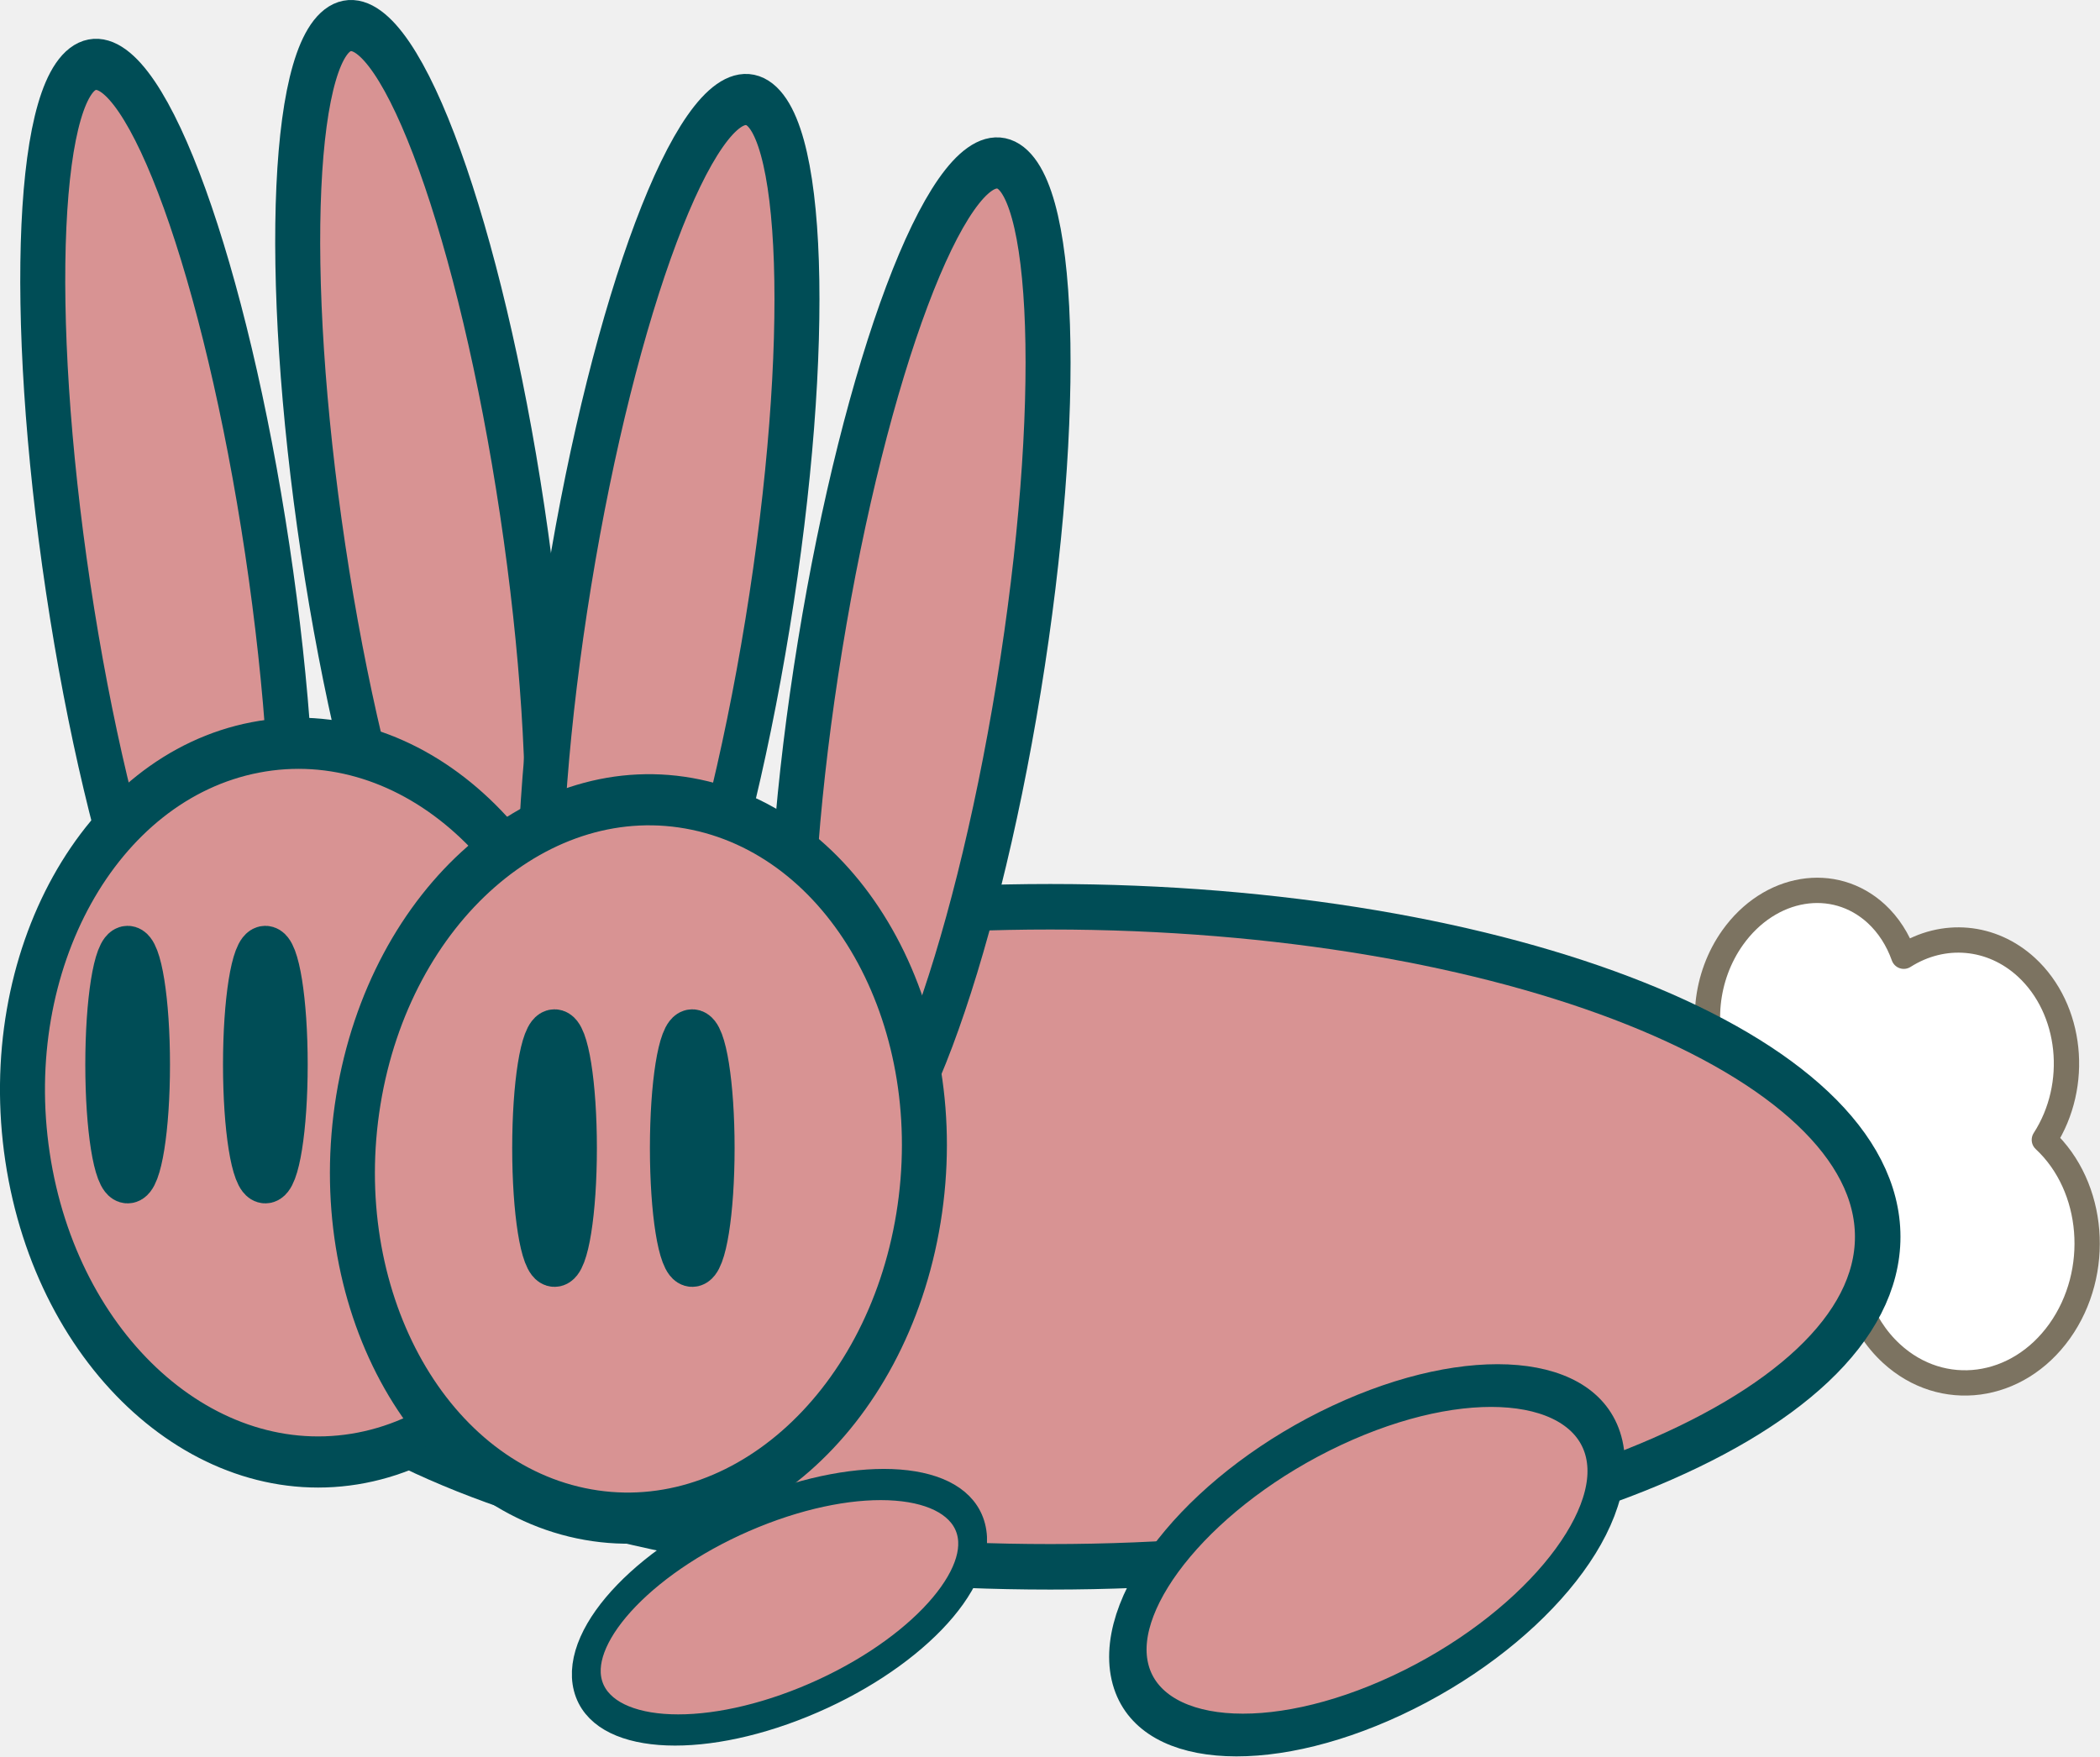
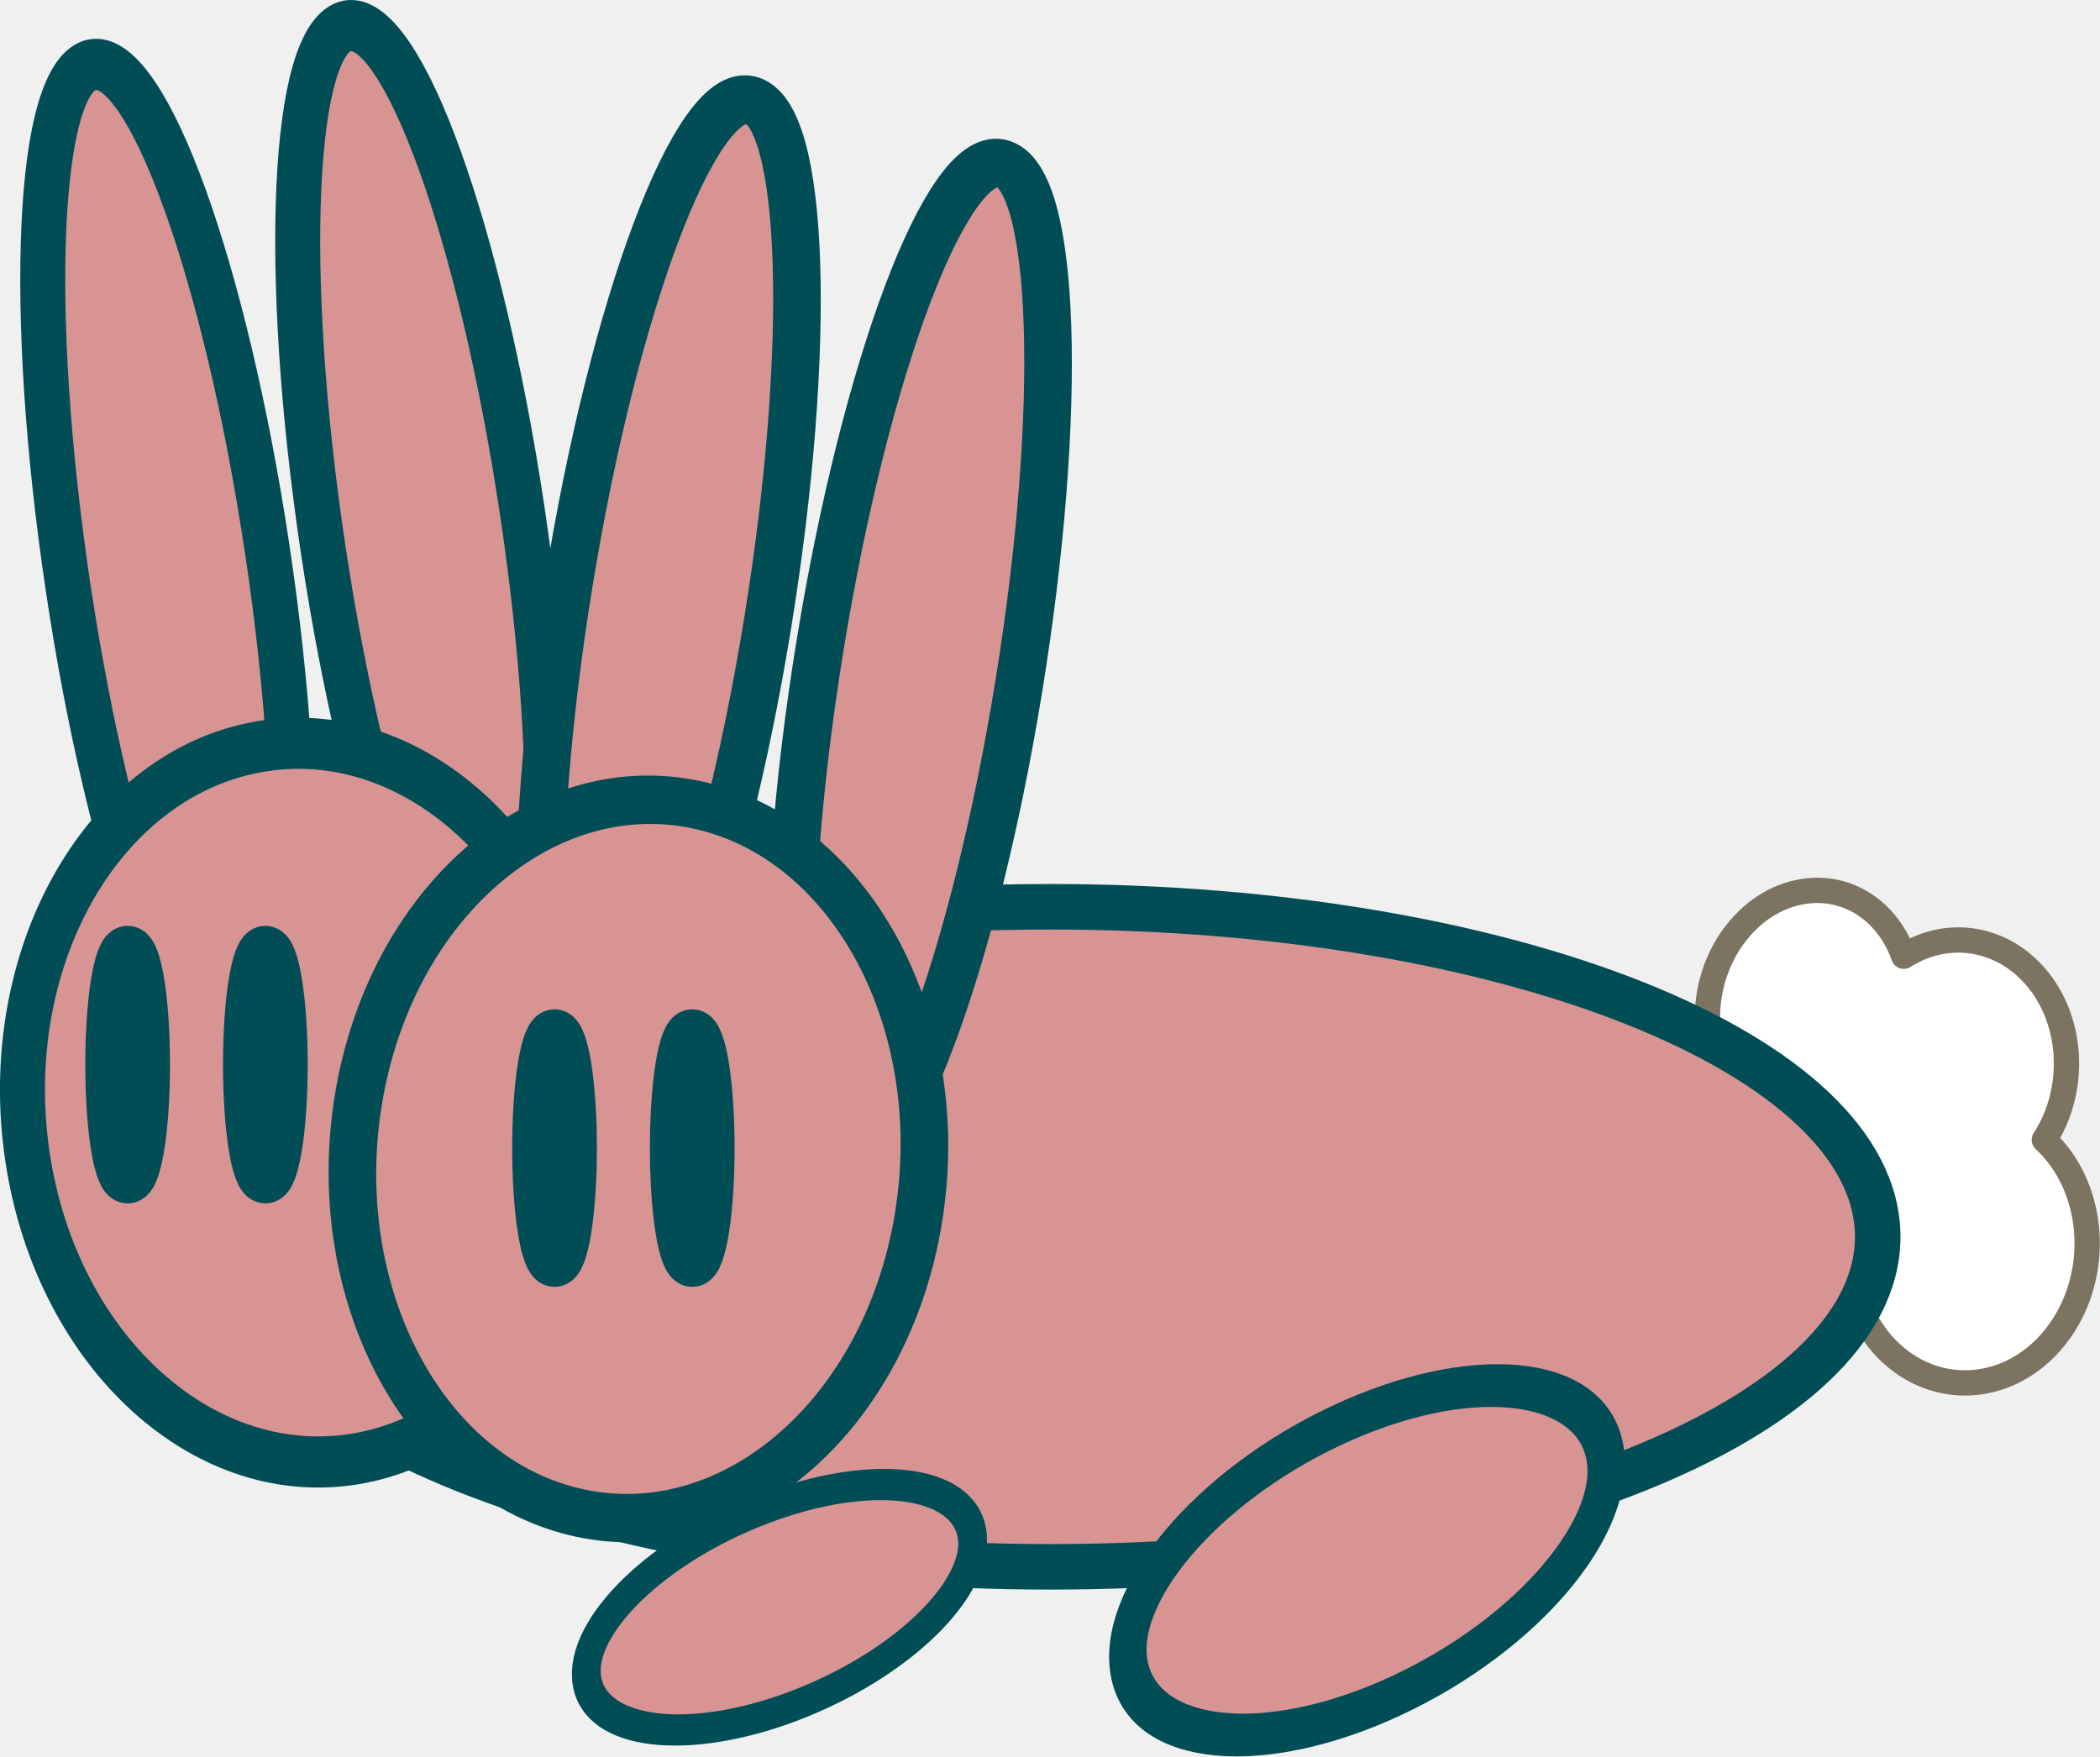
<svg xmlns="http://www.w3.org/2000/svg" width="125.15mm" height="104.69mm" viewBox="0 0 443.446 370.948" id="svg4276" version="1.1">
  <defs id="defs4278" />
  <g id="layer1" transform="translate(-122.5457,-292.0568)">
    <path style="opacity:1;fill:#ffffff;fill-opacity:1;fill-rule:nonzero;stroke:#7c7361;stroke-width:5.344;stroke-linecap:butt;stroke-linejoin:round;stroke-miterlimit:1;stroke-dasharray:none;stroke-dashoffset:0;stroke-opacity:1" d="m 550.457,496.337 a 23.341,26.706 4.638 0 0 -25.901,-2.326 21.263,25.067 14.071 0 0 -5.786,-8.963 21.263,25.067 14.071 0 0 -30.349,5.025 21.263,25.067 14.071 0 0 -2.827,28.146 21.631,25.023 9.213 0 0 4.572,31.556 21.631,25.023 9.213 0 0 22.853,2.541 25.208,28.852 4.809 0 0 8.928,25.593 25.208,28.852 4.809 0 0 35.532,-4.724 25.208,28.852 4.809 0 0 -3.237,-40.397 23.341,26.706 4.638 0 0 -3.785,-36.452 z" id="path6372" />
    <ellipse style="fill:#d89393;fill-opacity:1;stroke:#004d56;stroke-width:9.611;stroke-miterlimit:1;stroke-dasharray:none;stroke-opacity:1" id="path4911" cx="344.332" cy="553.264" rx="174.719" ry="69.702" />
    <g id="g5003" transform="matrix(1.337754,-0.259154,0.2279513,1.52087,-287.1308,-77.6394)">
      <ellipse ry="70" rx="15.714" cy="368.076" cx="270" id="path4284" style="fill:#d89393;fill-opacity:1;stroke:#004d56;stroke-width:7;stroke-miterlimit:1;stroke-dasharray:none;stroke-opacity:1" />
      <ellipse ry="70" rx="15.714" cy="369.505" cx="310" id="path4284-1" style="fill:#d89393;fill-opacity:1;stroke:#004d56;stroke-width:7;stroke-miterlimit:1;stroke-dasharray:none;stroke-opacity:1" />
      <ellipse ry="49.321" rx="44.321" cy="443.791" cx="279.286" id="path4911-2" style="fill:#d89393;fill-opacity:1;stroke:#004d56;stroke-width:7;stroke-miterlimit:1;stroke-dasharray:none;stroke-opacity:1" />
    </g>
-     <g id="g5056" transform="matrix(1.357036,0,0,1.542792,-202.3602,-158.9626)">
-       <ellipse transform="matrix(0.983303,0.1819759,-0.1819759,0.983303,0,0)" ry="70" rx="15.714" cy="306.099" cx="405.892" id="path4284-0" style="fill:#d89393;fill-opacity:1;stroke:#004d56;stroke-width:7;stroke-miterlimit:1;stroke-dasharray:none;stroke-opacity:1" />
-       <ellipse transform="matrix(0.983303,0.1819759,-0.1819759,0.983303,0,0)" ry="70" rx="15.714" cy="307.528" cx="445.892" id="path4284-1-1" style="fill:#d89393;fill-opacity:1;stroke:#004d56;stroke-width:7;stroke-miterlimit:1;stroke-dasharray:none;stroke-opacity:1" />
-       <ellipse transform="matrix(0.983303,0.1819759,-0.1819759,0.983303,0,0)" ry="49.321" rx="44.321" cy="381.814" cx="415.178" id="path4911-2-8" style="fill:#d89393;fill-opacity:1;stroke:#004d56;stroke-width:7;stroke-miterlimit:1;stroke-dasharray:none;stroke-opacity:1" />
-     </g>
+     <ellipse style="fill:#d89393;fill-opacity:1;stroke:#004d56;stroke-width:10.134;stroke-miterlimit:1;stroke-dasharray:none;stroke-opacity:1" id="path4284-0" cx="327.961" cy="356.461" rx="21.428" ry="107.59" transform="matrix(0.978575,0.2058906,-0.1606688,0.9870084,0,0)" />
+     <ellipse style="fill:#d89393;fill-opacity:1;stroke:#004d56;stroke-width:10.134;stroke-miterlimit:1;stroke-dasharray:none;stroke-opacity:1" id="path4284-1-1" cx="382.505" cy="358.657" rx="21.428" ry="107.59" transform="matrix(0.978575,0.2058906,-0.1606688,0.9870084,0,0)" />
+     <ellipse style="fill:#d89393;fill-opacity:1;stroke:#004d56;stroke-width:10.134;stroke-miterlimit:1;stroke-dasharray:none;stroke-opacity:1" id="path4911-2-8" cx="340.623" cy="472.834" rx="60.436" ry="75.807" transform="matrix(0.978575,0.2058906,-0.1606688,0.9870084,0,0)" />
    <ellipse style="fill:#d89393;fill-opacity:1;stroke:#004d56;stroke-width:6.342;stroke-miterlimit:1;stroke-dasharray:none;stroke-opacity:1" id="path4284-1-1-5" cx="699.358" cy="-120.555" rx="20.668" ry="43.687" transform="matrix(0.2509351,0.9680039,-0.9261223,0.3772233,0,0)" />
    <ellipse style="fill:#d89393;fill-opacity:1;stroke:#004d56;stroke-width:8.482;stroke-miterlimit:1;stroke-dasharray:none;stroke-opacity:1" id="path4284-1-1-5-4" cx="754.92" cy="-270.769" rx="29.198" ry="55.313" transform="matrix(0.219905,0.9755213,-0.905581,0.4241734,0,0)" />
    <ellipse style="fill:#d89393;fill-opacity:1;stroke:#004d56;stroke-width:10.129;stroke-miterlimit:1;stroke-dasharray:none;stroke-opacity:1" id="path5076" cx="268.725" cy="534.53" rx="3.877" ry="24.244" />
    <ellipse style="fill:#d89393;fill-opacity:1;stroke:#004d56;stroke-width:10.129;stroke-miterlimit:1;stroke-dasharray:none;stroke-opacity:1" id="path5076-9" cx="239.646" cy="534.53" rx="3.877" ry="24.244" />
    <ellipse style="fill:#d89393;fill-opacity:1;stroke:#004d56;stroke-width:10.129;stroke-miterlimit:1;stroke-dasharray:none;stroke-opacity:1" id="path5076-2" cx="178.579" cy="516.898" rx="3.877" ry="24.244" />
    <ellipse style="fill:#d89393;fill-opacity:1;stroke:#004d56;stroke-width:10.129;stroke-miterlimit:1;stroke-dasharray:none;stroke-opacity:1" id="path5076-9-7" cx="149.5" cy="516.898" rx="3.877" ry="24.244" />
  </g>
</svg>
